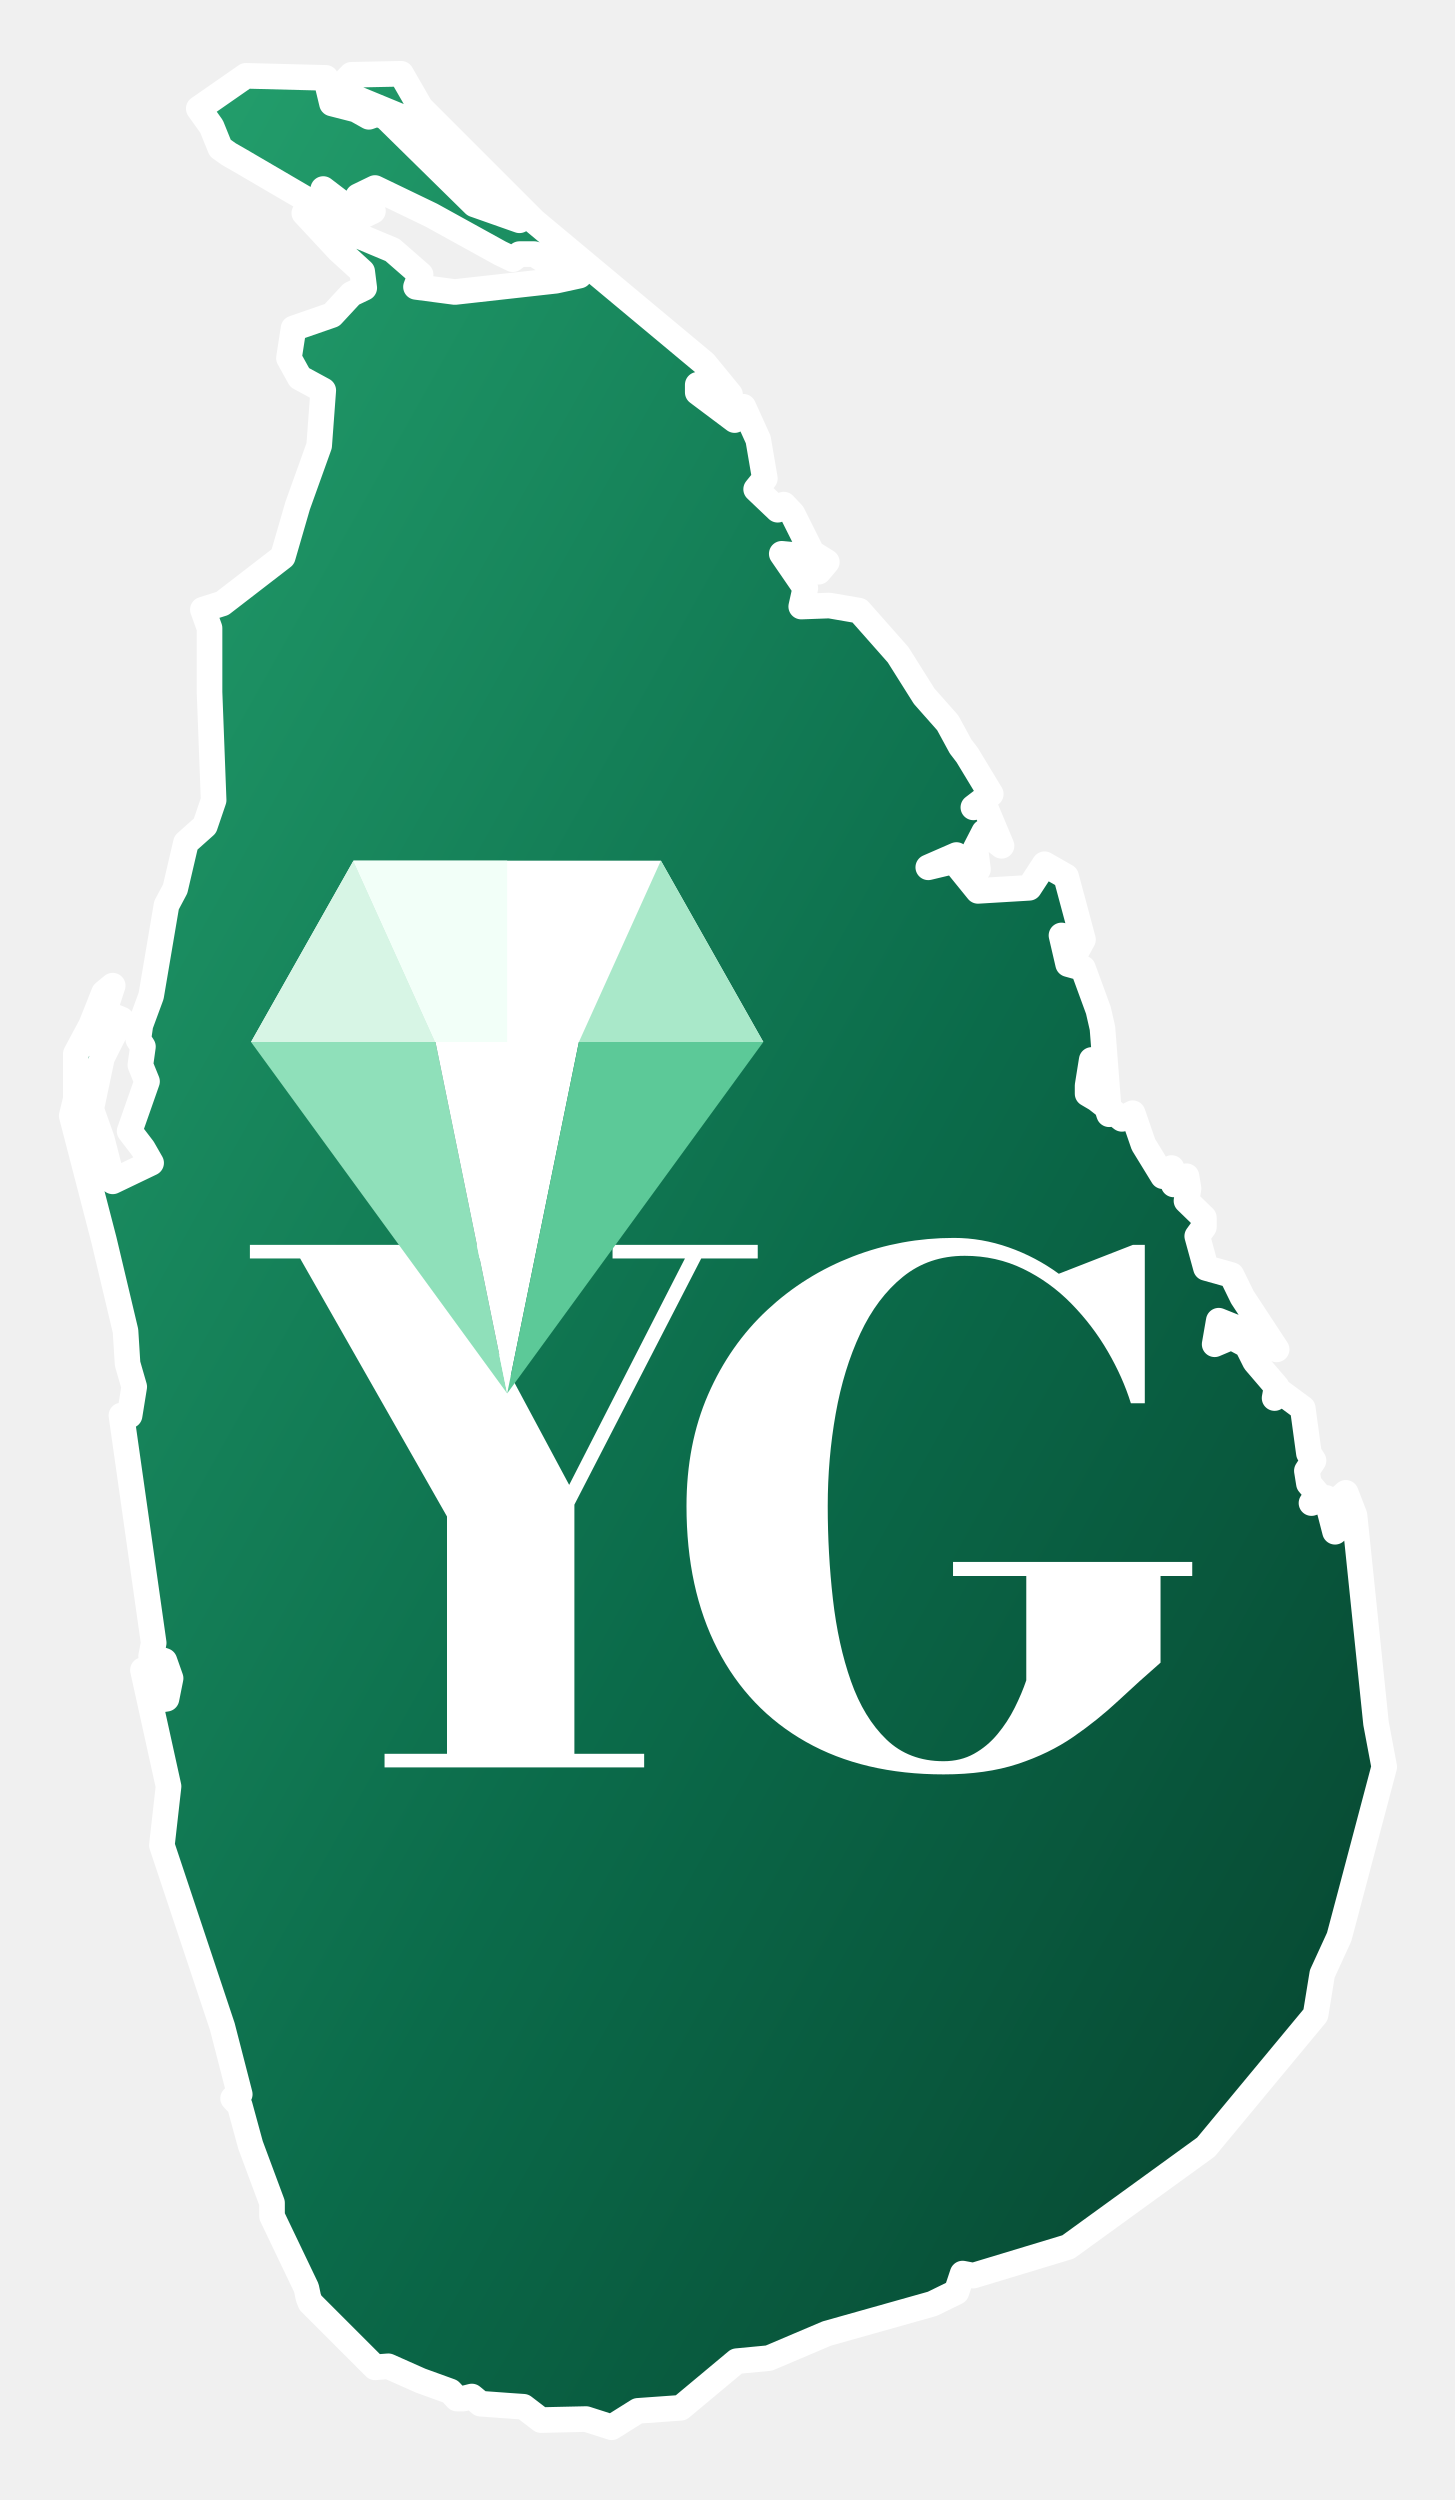
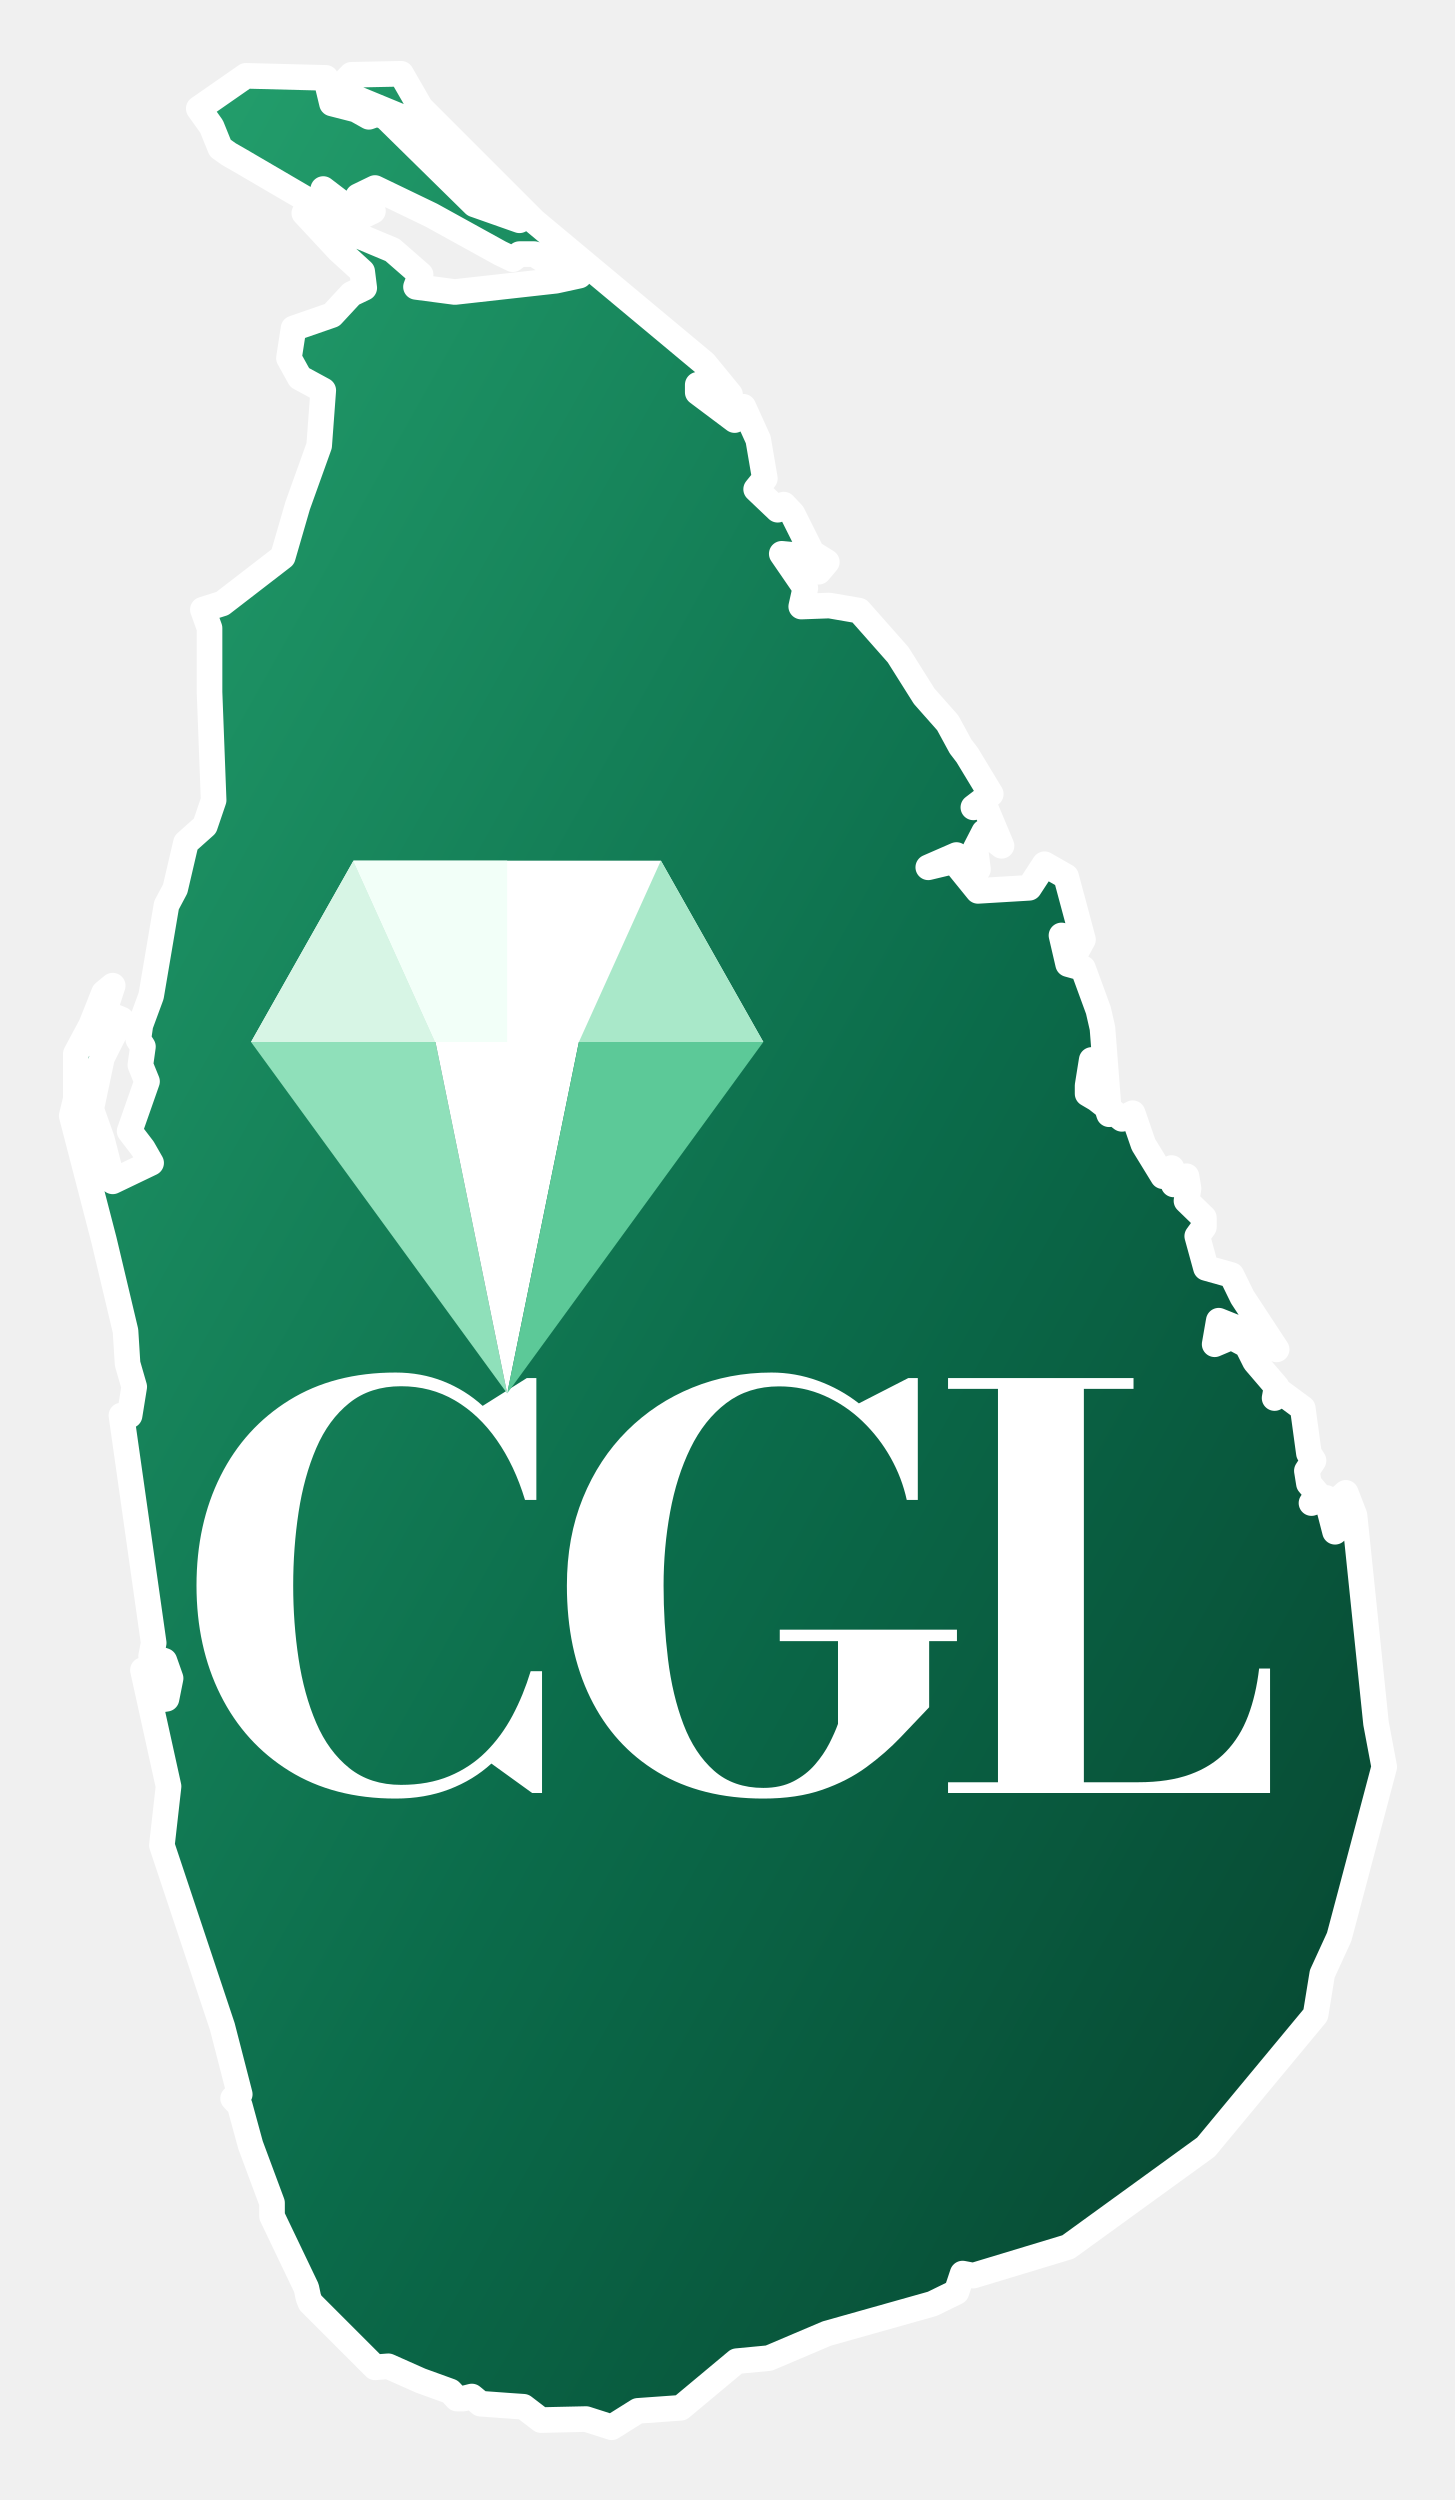
- <svg xmlns="http://www.w3.org/2000/svg" viewBox="0 0 284 488" role="img" aria-label="Yasiru Gems logo">
+ <svg xmlns="http://www.w3.org/2000/svg" viewBox="0 0 284 488" role="img" aria-label="Ceylon Gem Lanka logo">
  <defs>
    <linearGradient id="ygi" x1="0" y1="0" x2="1" y2="1">
      <stop offset="0" stop-color="#25a36f" />
      <stop offset=".55" stop-color="#0b6b4a" />
      <stop offset="1" stop-color="#06412d" />
    </linearGradient>
  </defs>
  <path d="M268.6 336.4 L270.2 344.9 L263.5 370.2 L261.4 378.1 L258.1 385.3 L256.8 393.3 L235.4 419.1 L208.5 438.6 L190.0 444.2 L187.9 443.8 L186.7 447.4 L182.0 449.7 L161.4 455.5 L150.1 460.3 L143.8 460.9 L132.9 470.0 L124.5 470.6 L119.4 473.8 L114.4 472.2 L105.6 472.4 L102.2 469.8 L99.3 469.6 L93.8 469.2 L92.1 467.8 L90.5 468.2 L89.2 468.2 L87.9 466.8 L82.1 464.7 L75.8 461.9 L73.2 462.1 L60.6 449.5 L60.2 448.5 L59.8 446.6 L53.1 432.6 L53.1 430.0 L48.9 418.7 L46.8 411.0 L45.5 409.6 L46.8 408.8 L43.4 395.6 L31.6 360.2 L32.9 348.7 L27.9 326.0 L29.1 326.0 L31.2 331.8 L32.5 331.6 L33.3 327.6 L32.1 324.2 L29.5 323.3 L30.0 320.7 L23.7 276.3 L25.3 276.3 L26.2 270.7 L24.9 266.2 L24.5 259.8 L20.3 242.1 L14.0 217.8 L14.8 214.5 L14.8 205.7 L17.8 200.1 L20.3 193.8 L22.0 192.4 L20.3 197.6 L23.7 199.0 L20.7 204.9 L19.9 206.5 L17.8 216.5 L19.9 222.4 L22.0 230.6 L29.5 227.0 L27.9 224.2 L25.3 220.8 L28.7 211.1 L27.4 207.9 L27.9 204.3 L27.0 202.9 L27.4 200.1 L29.5 194.4 L32.5 176.7 L34.2 173.5 L36.3 164.5 L40.0 161.2 L41.7 156.2 L40.9 135.1 L40.9 122.6 L39.6 119.0 L43.4 117.8 L55.2 108.7 L58.1 98.7 L62.3 87.0 L63.1 76.2 L58.5 73.7 L56.4 69.9 L57.3 64.1 L64.8 61.5 L68.6 57.4 L71.1 56.2 L70.7 53.0 L66.1 48.8 L59.4 41.6 L76.6 48.8 L82.1 53.6 L81.2 56.0 L88.8 57.0 L108.5 54.8 L113.1 53.8 L107.7 51.8 L104.3 49.6 L101.4 49.6 L100.1 50.6 L97.6 49.4 L84.2 42.0 L73.2 36.7 L69.9 38.3 L72.8 41.2 L70.3 42.4 L63.1 36.9 L64.0 39.3 L59.8 38.9 L46.8 31.3 L44.7 30.1 L43.0 28.9 L41.3 24.7 L38.8 21.2 L48.0 14.8 L63.6 15.2 L64.8 20.2 L69.5 21.4 L72.0 22.8 L73.7 22.2 L75.3 22.9 L92.6 39.9 L101.4 43.0 L78.3 22.8 L65.7 17.6 L68.6 14.6 L78.3 14.4 L82.1 21.0 L104.3 43.2 L137.5 70.9 L142.5 77.0 L140.4 77.2 L136.2 75.1 L136.2 76.6 L143.4 82.0 L145.1 79.4 L148.0 85.8 L149.3 93.4 L147.6 95.5 L151.8 99.5 L153.0 98.5 L154.7 100.3 L158.5 107.9 L161.4 109.7 L159.8 111.6 L156.8 108.5 L152.6 108.1 L157.2 114.8 L156.4 118.4 L161.9 118.2 L167.7 119.2 L175.3 127.8 L180.4 135.9 L185.0 141.1 L187.5 145.7 L188.8 147.4 L193.4 155.0 L190.0 157.6 L192.1 157.0 L195.5 165.1 L192.1 162.4 L190.4 165.7 L190.9 169.7 L186.7 166.9 L181.2 169.3 L186.2 168.1 L190.9 173.9 L200.9 173.3 L203.9 168.7 L208.1 171.1 L211.4 183.4 L210.2 185.6 L207.2 182.6 L208.5 188.2 L211.4 189.0 L214.4 197.2 L215.2 200.7 L216.5 217.5 L213.1 206.9 L212.3 211.9 L212.3 213.5 L214.0 214.5 L219.0 218.4 L221.1 217.3 L223.2 223.4 L227.0 229.6 L228.7 228.0 L228.7 230.0 L229.1 231.2 L231.6 229.6 L232.0 232.0 L231.6 234.4 L235.0 237.7 L235.0 239.5 L233.7 241.3 L235.4 247.5 L240.4 248.9 L242.5 253.2 L249.2 263.4 L242.9 259.8 L237.9 257.8 L237.1 262.4 L240.4 261.0 L243.4 262.6 L245.0 265.8 L249.2 270.7 L248.8 272.9 L249.7 271.5 L254.3 274.9 L255.5 283.7 L256.4 285.1 L255.1 287.1 L255.5 289.6 L257.2 291.6 L256.0 293.4 L258.9 292.4 L260.6 299.0 L261.4 294.2 L261.8 292.2 L262.7 291.4 L264.4 295.8 L268.6 336.4Z" fill="url(#ygi)" stroke="#fff" stroke-width="5" stroke-linejoin="round" />
  <g fill="#fff">
-     <path transform="translate(47.0 345.0) scale(0.068 -0.068)" d="M412.708 0V39H591.976V720.268L170.38 1461H26.164V1500H781.843V1461H594.607L942.707 810.98L1275.024 1461H1067.22V1500H1484.003V1461H1321.756L957.655 754.288V39H1157.923V0Z" />
-     <path transform="translate(128.0 345.0) scale(0.068 -0.068)" d="M853.4 589.804H1540.067V549.464H1449.079V300.72Q1388.283 247.864 1328.447 191.89Q1268.612 135.916 1198.818 87.736Q1129.024 39.556 1038.586 9.778Q948.148 -20 826.148 -20Q596.188 -20 431.058 73.412Q265.928 166.824 177.118 339.726Q88.308 512.628 88.308 750Q88.308 927.98 150.35 1070.31Q212.392 1212.64 319.96 1312.98Q427.528 1413.32 565.704 1466.66Q703.88 1520 855.88 1520Q935.848 1520 1013.172 1492.82Q1090.496 1465.64 1157.032 1417.084L1369.635 1500H1403.903V1045.348H1363.903Q1340.871 1119.708 1297.551 1194.234Q1254.231 1268.76 1193.133 1331.204Q1132.035 1393.648 1054.839 1431.128Q977.643 1468.608 886.859 1468.608Q783.943 1468.608 709.547 1408.34Q635.151 1348.072 587.239 1245.67Q539.327 1143.268 516.523 1015.0Q493.719 886.732 493.719 750Q493.719 614 508.559 483.268Q523.399 352.536 560.383 247.536Q597.367 142.536 662.165 80.17Q726.963 17.804 826.148 17.804Q875.228 17.804 913.572 39.118Q951.916 60.432 980.998 95.442Q1010.08 130.452 1030.446 171.246Q1050.812 212.04 1063.668 250V549.464H853.4Z" />
+     <path transform="translate(33.2 350) scale(0.054 -0.054)" d="M815 -20Q592 -20 430.75 80.0Q269.5 180 182.5 354.0Q95.5 528 95.5 750Q95.5 973 182.5 1146.5Q269.5 1320 430.75 1420.0Q592 1520 815 1520Q907.5 1520 987.25 1488.5Q1067 1457 1130 1399.5L1289.5 1500H1324V1059.5H1283Q1245.5 1183.5 1181.0 1276.0Q1116.5 1368.5 1029.25 1419.5Q942 1470.5 835 1470.5Q723.5 1470.5 648.0 1410.0Q572.5 1349.5 528.25 1246.5Q484 1143.5 464.5 1015.0Q445 886.5 445 750Q445 614 464.5 485.25Q484 356.5 528.25 253.5Q572.5 150.5 648.0 90.0Q723.5 29.5 835 29.5Q933.5 29.5 1009.25 61.0Q1085 92.5 1141.5 148.75Q1198 205 1237.75 279.75Q1277.5 354.5 1303.5 440.5H1344.5V0H1309L1161.5 106.5Q1096.5 47 1009.0 13.5Q921.5 -20 815 -20Z" />
+     <path transform="translate(105.5 350) scale(0.054 -0.054)" d="M865 590.5H1505.5V549H1405V310Q1356.5 259 1302.0 201.75Q1247.5 144.5 1178.75 94.0Q1110 43.5 1018.75 11.75Q927.5 -20 805.5 -20Q582.5 -20 423.75 75.5Q265 171 180.25 344.25Q95.5 517.5 95.5 750Q95.5 924.5 153.25 1066.25Q211 1208 313.0 1309.5Q415 1411 549.0 1465.5Q683 1520 835 1520Q921 1520 1002.5 1490.5Q1084 1461 1151 1408.5L1329.5 1500H1364V1059.5H1324Q1307 1138.5 1266.0 1211.75Q1225 1285 1164.25 1343.5Q1103.5 1402 1027.0 1436.0Q950.5 1470 862.5 1470Q751 1470 671.5 1409.5Q592 1349 542.0 1246.25Q492 1143.5 468.5 1015.0Q445 886.5 445 750Q445 614 461.0 483.5Q477 353 517.0 248.0Q557 143 627.25 80.75Q697.5 18.5 805.5 18.5Q868.5 18.5 914.5 42.25Q960.5 66 992.25 102.75Q1024 139.5 1044.25 179.25Q1064.5 219 1075.5 250V549H865Z" />
+     <path transform="translate(182.6 350) scale(0.054 -0.054)" d="M45.5 0V39H226V1461H45.5V1500H716V1461H536.5V39H733Q843 39 921.0 67.5Q999 96 1050.25 149.5Q1101.5 203 1130.25 279.0Q1159 355 1170 450H1209.5V0Z" />
  </g>
  <polygon points="69.0,168.0 129.0,168.0 149.0,203.4 49.0,203.4" fill="#ffffff" />
  <polygon points="49.0,203.4 69.0,168.0 85.0,203.4" fill="#d7f5e5" />
  <polygon points="149.0,203.4 129.0,168.0 113.0,203.4" fill="#a9e8c9" />
  <polygon points="85.0,203.4 69.0,168.0 99.0,168.0 99.0,203.4" fill="#f2fff8" />
  <polygon points="49.0,203.4 85.0,203.4 99.0,272.0" fill="#8fe0ba" />
  <polygon points="85.0,203.4 113.0,203.4 99.0,272.0" fill="#ffffff" />
  <polygon points="113.0,203.4 149.0,203.4 99.0,272.0" fill="#5cc998" />
</svg>
